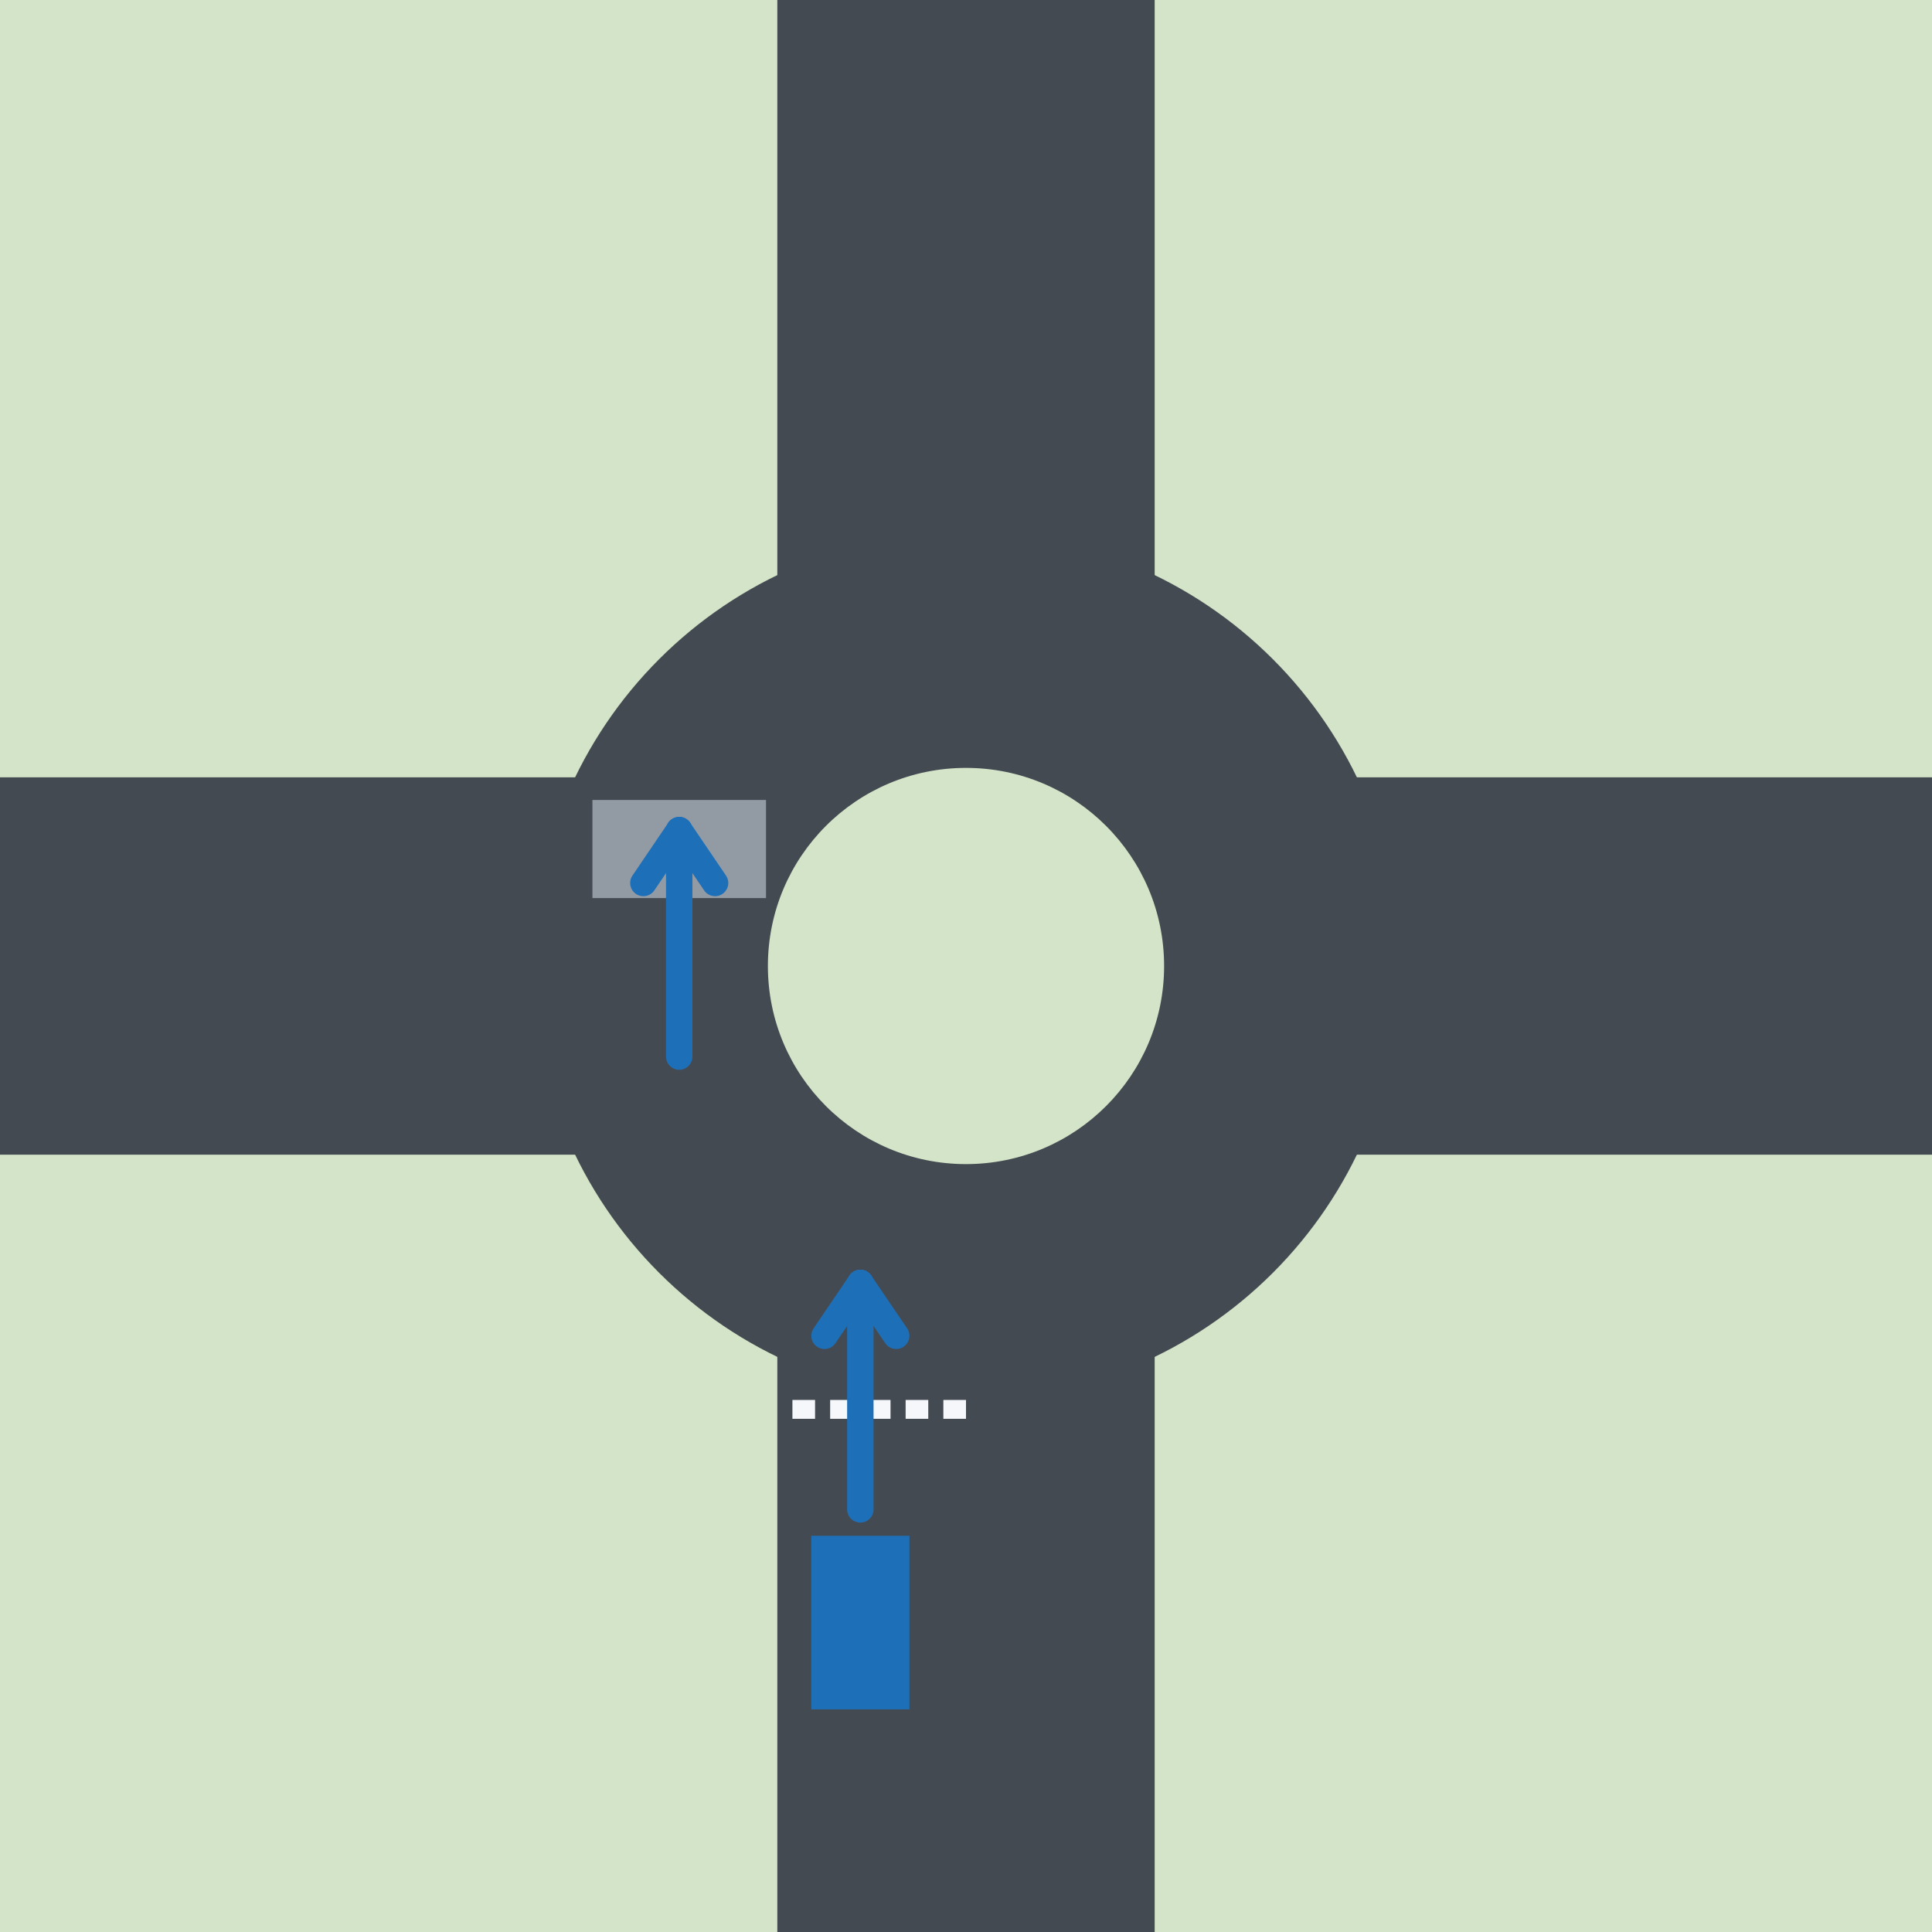
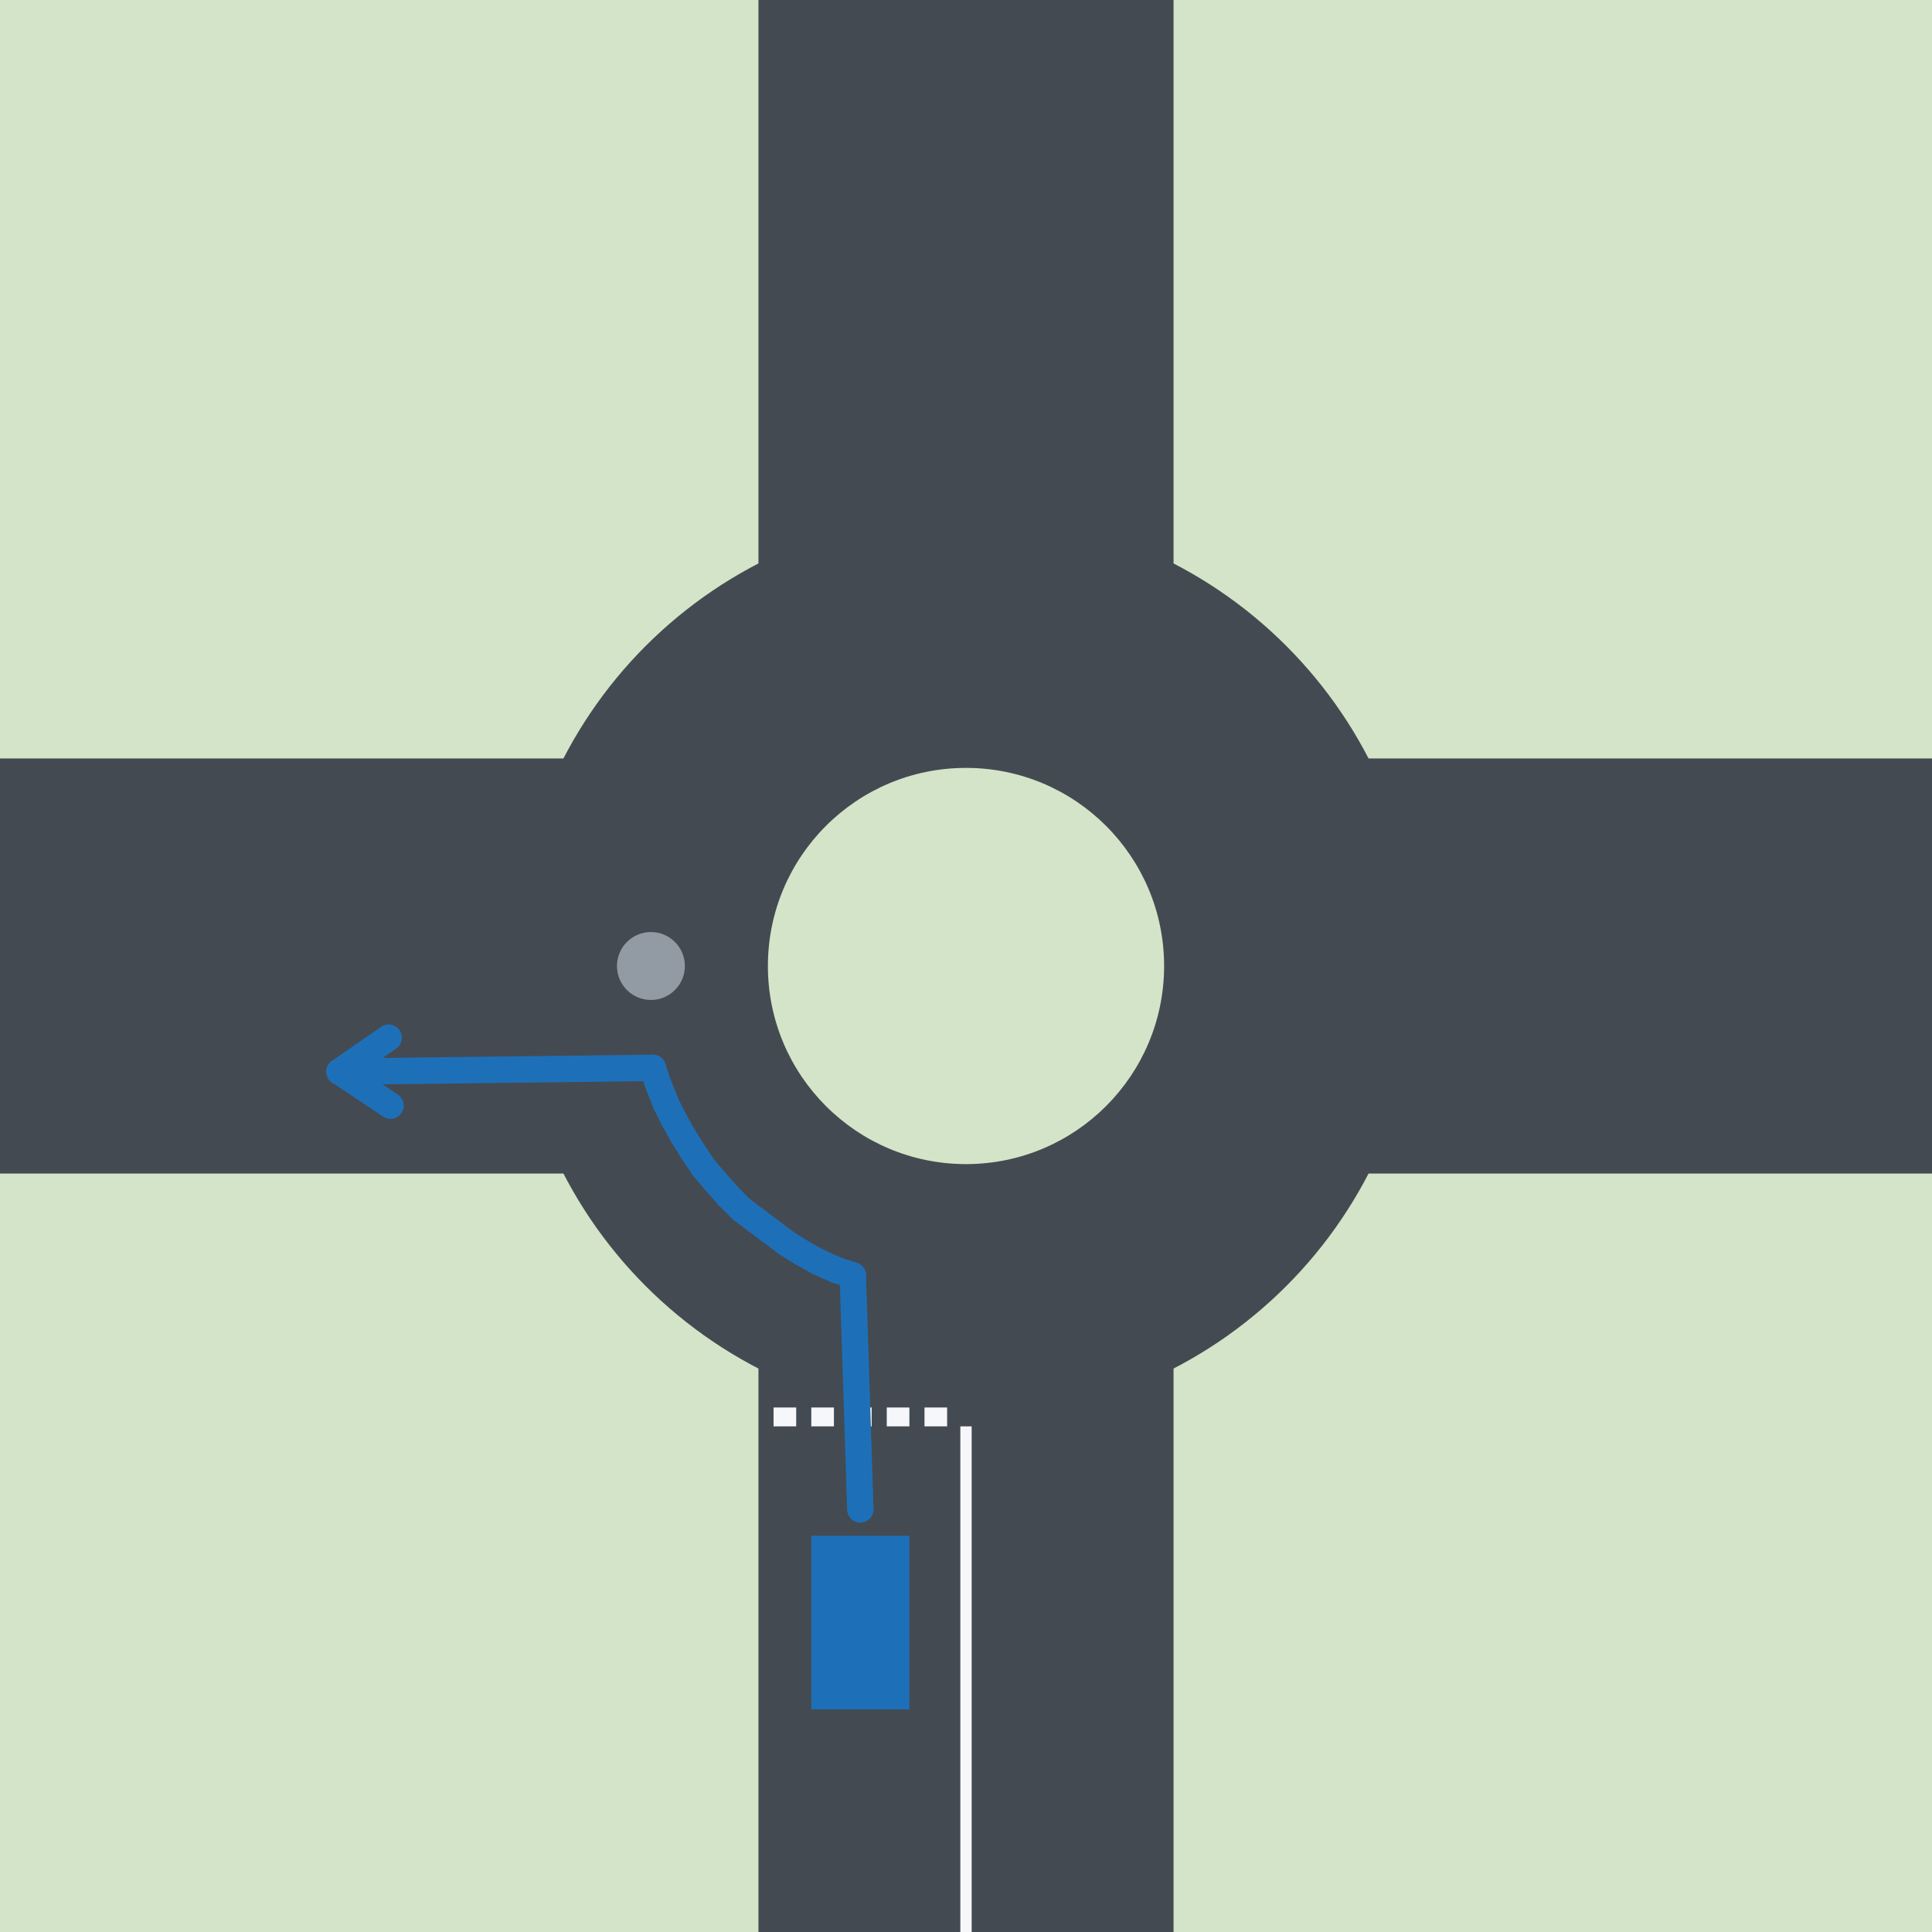
<svg xmlns="http://www.w3.org/2000/svg" viewBox="0 0 1024 1024">
  <rect width="1024" height="1024" fill="#d4e4c8" />
-   <rect x="412" y="0" width="200" height="1024" fill="#444a52" />
-   <rect x="0" y="412" width="1024" height="200" fill="#444a52" />
-   <circle cx="512" cy="512" r="230" fill="#444a52" />
+   <rect x="402" y="0" width="220" height="1024" fill="#444a52" />
+   <rect x="0" y="402" width="1024" height="220" fill="#444a52" />
+   <circle cx="512" cy="512" r="240" fill="#444a52" />
  <circle cx="512" cy="512" r="105" fill="#d4e4c8" />
-   <rect x="420" y="742" width="12" height="10" fill="#f5f7fa" />
-   <rect x="440" y="742" width="12" height="10" fill="#f5f7fa" />
-   <rect x="460" y="742" width="12" height="10" fill="#f5f7fa" />
-   <rect x="480" y="742" width="12" height="10" fill="#f5f7fa" />
-   <rect x="500" y="742" width="12" height="10" fill="#f5f7fa" />
-   <rect x="314" y="424" width="92" height="52" fill="#929aa4" />
+   <rect x="410" y="746" width="12" height="10" fill="#f5f7fa" />
+   <rect x="430" y="746" width="12" height="10" fill="#f5f7fa" />
+   <rect x="450" y="746" width="12" height="10" fill="#f5f7fa" />
+   <rect x="470" y="746" width="12" height="10" fill="#f5f7fa" />
+   <rect x="490" y="746" width="12" height="10" fill="#f5f7fa" />
+   <rect x="509" y="756" width="6" height="268" fill="#f5f7fa" />
+   <circle cx="345" cy="512" r="18" fill="#929aa4" />
  <rect x="430" y="814" width="52" height="92" fill="#1d70b8" />
-   <line x1="456" y1="800" x2="456" y2="680" stroke="#1d70b8" stroke-width="14" stroke-linecap="round" />
-   <line x1="456" y1="680" x2="475" y2="708" stroke="#1d70b8" stroke-width="14" stroke-linecap="round" />
-   <line x1="456" y1="680" x2="437" y2="708" stroke="#1d70b8" stroke-width="14" stroke-linecap="round" />
-   <line x1="360" y1="560" x2="360" y2="440" stroke="#1d70b8" stroke-width="14" stroke-linecap="round" />
-   <line x1="360" y1="440" x2="379" y2="468" stroke="#1d70b8" stroke-width="14" stroke-linecap="round" />
-   <line x1="360" y1="440" x2="341" y2="468" stroke="#1d70b8" stroke-width="14" stroke-linecap="round" />
+   <line x1="456" y1="800" x2="452" y2="676" stroke="#1d70b8" stroke-width="14" stroke-linecap="round" />
+   <line x1="452" y1="676" x2="443" y2="673" stroke="#1d70b8" stroke-width="14" stroke-linecap="round" />
+   <line x1="443" y1="673" x2="434" y2="669" stroke="#1d70b8" stroke-width="14" stroke-linecap="round" />
+   <line x1="434" y1="669" x2="425" y2="664" stroke="#1d70b8" stroke-width="14" stroke-linecap="round" />
+   <line x1="425" y1="664" x2="417" y2="659" stroke="#1d70b8" stroke-width="14" stroke-linecap="round" />
+   <line x1="417" y1="659" x2="409" y2="653" stroke="#1d70b8" stroke-width="14" stroke-linecap="round" />
+   <line x1="409" y1="653" x2="401" y2="647" stroke="#1d70b8" stroke-width="14" stroke-linecap="round" />
+   <line x1="401" y1="647" x2="393" y2="641" stroke="#1d70b8" stroke-width="14" stroke-linecap="round" />
+   <line x1="393" y1="641" x2="386" y2="634" stroke="#1d70b8" stroke-width="14" stroke-linecap="round" />
+   <line x1="386" y1="634" x2="379" y2="626" stroke="#1d70b8" stroke-width="14" stroke-linecap="round" />
+   <line x1="379" y1="626" x2="373" y2="619" stroke="#1d70b8" stroke-width="14" stroke-linecap="round" />
+   <line x1="373" y1="619" x2="367" y2="610" stroke="#1d70b8" stroke-width="14" stroke-linecap="round" />
+   <line x1="367" y1="610" x2="362" y2="602" stroke="#1d70b8" stroke-width="14" stroke-linecap="round" />
+   <line x1="362" y1="602" x2="357" y2="593" stroke="#1d70b8" stroke-width="14" stroke-linecap="round" />
+   <line x1="357" y1="593" x2="353" y2="585" stroke="#1d70b8" stroke-width="14" stroke-linecap="round" />
+   <line x1="353" y1="585" x2="349" y2="575" stroke="#1d70b8" stroke-width="14" stroke-linecap="round" />
+   <line x1="349" y1="575" x2="346" y2="566" stroke="#1d70b8" stroke-width="14" stroke-linecap="round" />
+   <line x1="346" y1="566" x2="180" y2="568" stroke="#1d70b8" stroke-width="14" stroke-linecap="round" />
+   <line x1="180" y1="568" x2="206" y2="550" stroke="#1d70b8" stroke-width="14" stroke-linecap="round" />
+   <line x1="180" y1="568" x2="207" y2="586" stroke="#1d70b8" stroke-width="14" stroke-linecap="round" />
</svg>
